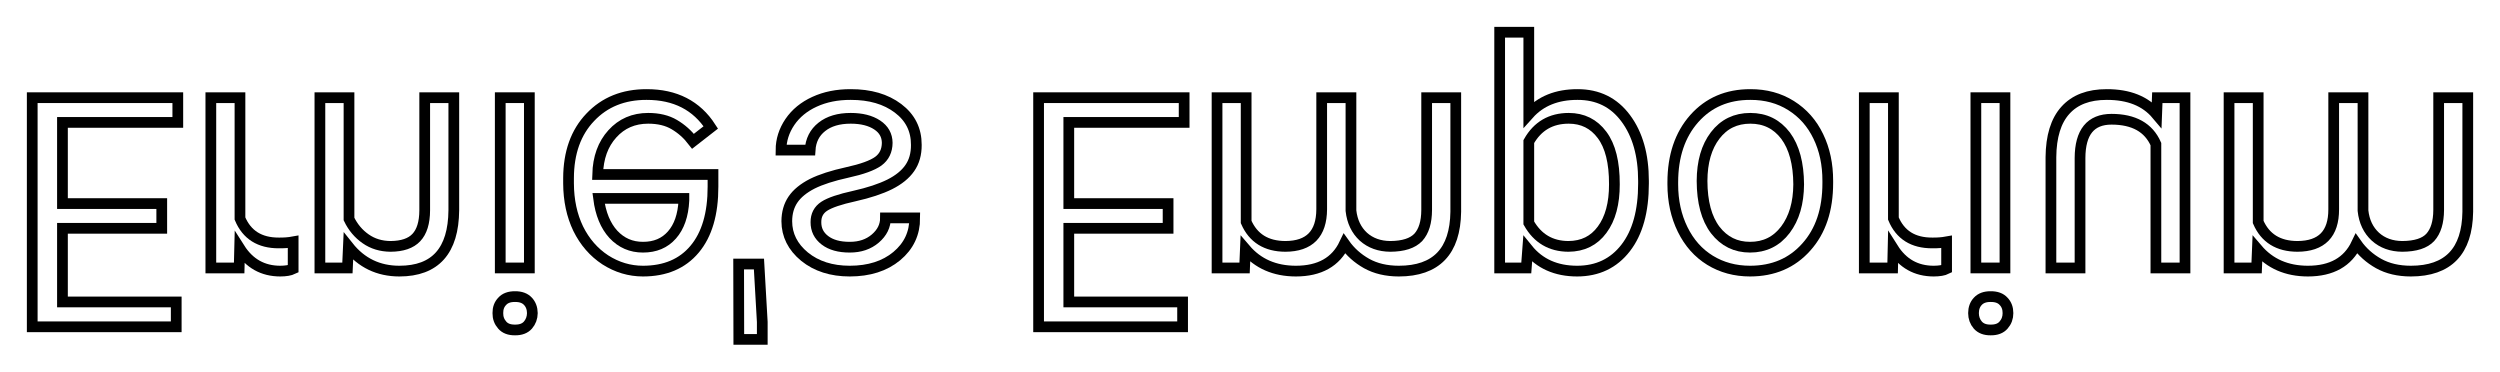
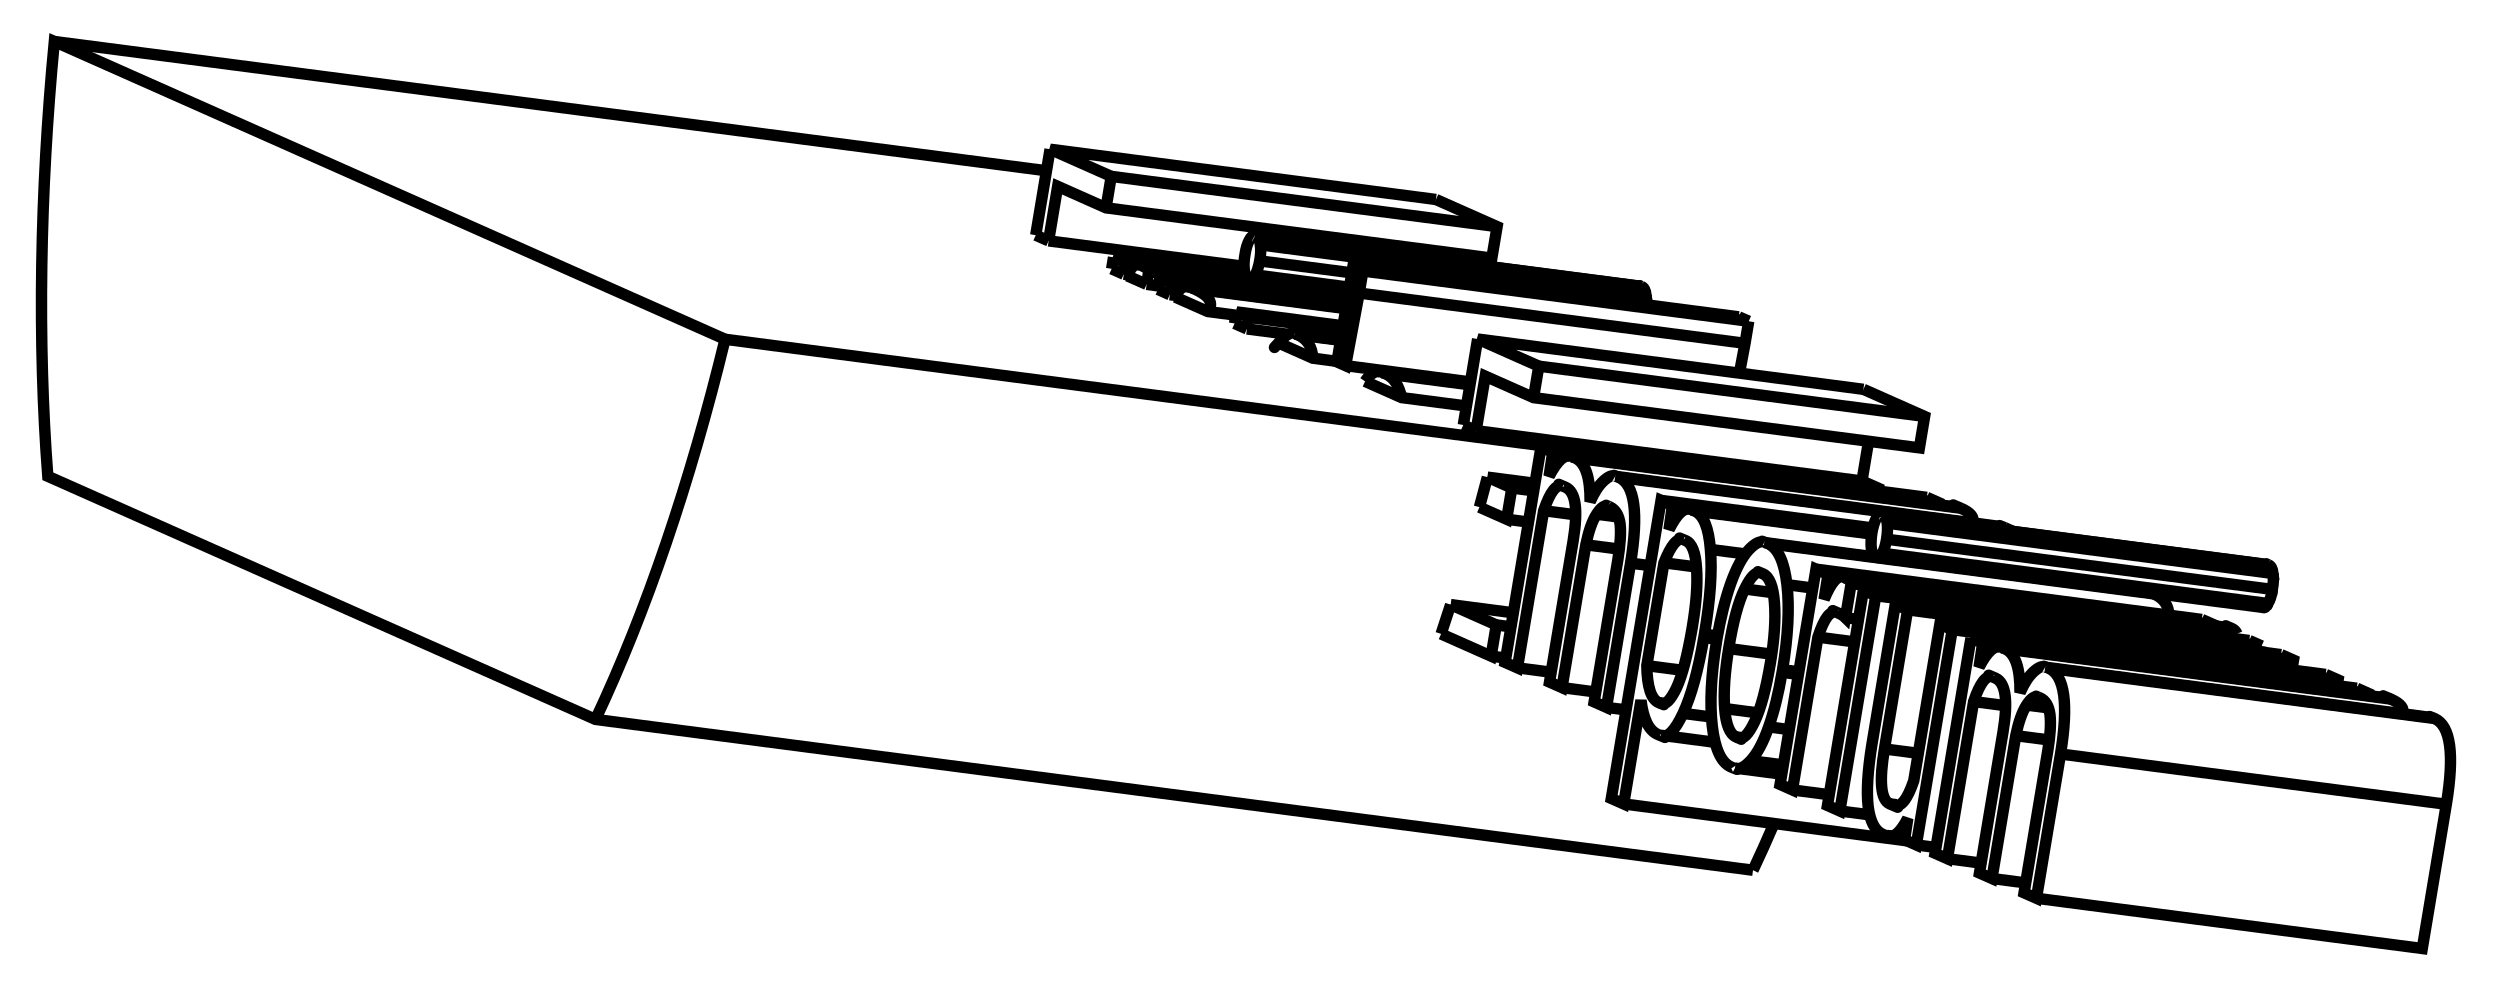
- <svg xmlns="http://www.w3.org/2000/svg" version="1.1" viewBox="-0.175 -3.031 77.571 11.531" fill="none" stroke="black" stroke-width="0.6%" vector-effect="non-scaling-stroke">
-   <path d="M 4.844 4.053 L 4.844 3.286 L 1.763 3.286 L 1.763 0.767 L 5.342 0.767 L 5.342 0 L 0.825 0 L 0.825 7.109 L 5.293 7.109 L 5.293 6.338 L 1.763 6.338 L 1.763 4.053 L 4.844 4.053 Z" />
-   <path d="M 8.921 5.312 L 8.921 4.473 Q 8.72 4.51 8.477 4.507 Q 7.59 4.51 7.271 3.75 L 7.271 0 L 6.367 0 L 6.367 5.283 L 7.246 5.283 L 7.261 4.673 Q 7.71 5.38 8.521 5.381 Q 8.78 5.38 8.921 5.312 Z" />
-   <path d="M 9.751 5.283 L 10.605 5.283 L 10.635 4.619 Q 11.24 5.38 12.217 5.381 Q 13.89 5.38 13.906 3.491 L 13.906 0 L 13.003 0 L 13.003 3.496 Q 13 4.07 12.742 4.341 Q 12.49 4.61 11.943 4.614 Q 11.5 4.61 11.172 4.38 Q 10.84 4.15 10.654 3.765 L 10.654 0 L 9.751 0 L 9.751 5.283 Z" />
-   <path d="M 16.25 5.283 L 16.25 0 L 15.347 0 L 15.347 5.283 L 16.25 5.283 Z" />
-   <path d="M 15.273 6.685 Q 15.27 6.9 15.408 7.056 Q 15.54 7.21 15.806 7.207 Q 16.07 7.21 16.206 7.056 Q 16.34 6.9 16.343 6.685 Q 16.34 6.46 16.206 6.318 Q 16.07 6.17 15.806 6.172 Q 15.54 6.17 15.408 6.318 Q 15.27 6.46 15.273 6.685 Z" />
-   <path d="M 19.888 -0.098 Q 18.81 -0.1 18.14 0.608 Q 17.47 1.31 17.466 2.495 L 17.466 2.661 Q 17.47 3.45 17.766 4.065 Q 18.07 4.68 18.606 5.032 Q 19.15 5.38 19.775 5.381 Q 20.81 5.38 21.377 4.702 Q 21.95 4.02 21.948 2.759 L 21.948 2.383 L 18.369 2.383 Q 18.39 1.6 18.826 1.121 Q 19.26 0.64 19.937 0.64 Q 20.42 0.64 20.747 0.835 Q 21.08 1.03 21.328 1.353 L 21.88 0.923 Q 21.22 -0.1 19.888 -0.098 Z" />
-   <path d="M 19.775 4.639 Q 19.23 4.64 18.857 4.241 Q 18.49 3.84 18.398 3.125 L 21.045 3.125 L 21.045 3.193 Q 21.01 3.88 20.674 4.26 Q 20.34 4.64 19.775 4.639 Z" />
-   <path d="M 23.477 7.5 L 23.477 6.958 L 23.374 5.161 L 22.744 5.161 L 22.749 7.5 L 23.477 7.5 Z" />
-   <path d="M 27.354 1.401 Q 27.35 1.77 27.078 1.97 Q 26.8 2.17 26.116 2.319 Q 25.43 2.47 25.027 2.671 Q 24.62 2.88 24.431 3.159 Q 24.24 3.44 24.238 3.833 Q 24.24 4.48 24.788 4.932 Q 25.34 5.38 26.191 5.381 Q 27.09 5.38 27.649 4.917 Q 28.21 4.45 28.208 3.73 L 27.3 3.73 Q 27.3 4.1 26.985 4.37 Q 26.67 4.64 26.191 4.639 Q 25.7 4.64 25.42 4.424 Q 25.14 4.21 25.142 3.862 Q 25.14 3.54 25.4 3.369 Q 25.66 3.2 26.335 3.052 Q 27.01 2.9 27.432 2.69 Q 27.85 2.48 28.054 2.185 Q 28.26 1.89 28.257 1.465 Q 28.26 0.76 27.69 0.33 Q 27.12 -0.1 26.221 -0.098 Q 25.59 -0.1 25.098 0.127 Q 24.61 0.35 24.334 0.754 Q 24.06 1.16 24.058 1.626 L 24.961 1.626 Q 24.99 1.17 25.325 0.906 Q 25.66 0.64 26.221 0.64 Q 26.73 0.64 27.043 0.847 Q 27.35 1.05 27.354 1.401 Z" />
-   <path d="M 36.069 4.053 L 36.069 3.286 L 32.988 3.286 L 32.988 0.767 L 36.567 0.767 L 36.567 0 L 32.051 0 L 32.051 7.109 L 36.519 7.109 L 36.519 6.338 L 32.988 6.338 L 32.988 4.053 L 36.069 4.053 Z" />
-   <path d="M 37.588 5.283 L 38.442 5.283 L 38.467 4.697 Q 39.05 5.38 40.034 5.381 Q 41.14 5.38 41.543 4.531 Q 41.81 4.91 42.229 5.146 Q 42.65 5.38 43.228 5.381 Q 44.97 5.38 44.995 3.54 L 44.995 0 L 44.092 0 L 44.092 3.486 Q 44.09 4.05 43.833 4.333 Q 43.57 4.61 42.964 4.614 Q 42.46 4.61 42.129 4.314 Q 41.8 4.01 41.743 3.506 L 41.743 0 L 40.835 0 L 40.835 3.462 Q 40.83 4.61 39.707 4.614 Q 38.82 4.61 38.491 3.857 L 38.491 0 L 37.588 0 L 37.588 5.283 Z" />
-   <path d="M 50.82 2.666 L 50.82 2.583 Q 50.82 1.38 50.269 0.64 Q 49.72 -0.1 48.774 -0.098 Q 47.81 -0.1 47.261 0.513 L 47.261 -2.031 L 46.357 -2.031 L 46.357 5.283 L 47.183 5.283 L 47.227 4.697 Q 47.78 5.38 48.76 5.381 Q 49.71 5.38 50.266 4.663 Q 50.82 3.95 50.82 2.666 Z" />
-   <path d="M 49.917 2.686 Q 49.92 3.58 49.536 4.097 Q 49.16 4.61 48.491 4.614 Q 47.67 4.61 47.261 3.887 L 47.261 1.362 Q 47.67 0.64 48.501 0.64 Q 49.15 0.64 49.534 1.155 Q 49.92 1.67 49.917 2.686 Z" />
-   <path d="M 51.729 2.627 L 51.729 2.69 Q 51.73 3.47 52.034 4.087 Q 52.34 4.71 52.883 5.044 Q 53.43 5.38 54.126 5.381 Q 55.21 5.38 55.872 4.634 Q 56.54 3.89 56.538 2.646 L 56.538 2.583 Q 56.54 1.81 56.243 1.199 Q 55.95 0.59 55.398 0.244 Q 54.85 -0.1 54.136 -0.098 Q 53.06 -0.1 52.395 0.649 Q 51.73 1.4 51.729 2.627 Z" />
-   <path d="M 52.637 2.583 Q 52.64 1.7 53.044 1.172 Q 53.45 0.64 54.136 0.64 Q 54.82 0.64 55.229 1.179 Q 55.63 1.72 55.635 2.69 Q 55.63 3.56 55.222 4.099 Q 54.81 4.64 54.126 4.639 Q 53.46 4.64 53.047 4.106 Q 52.64 3.57 52.637 2.583 Z" />
-   <path d="M 60.225 5.312 L 60.225 4.473 Q 60.02 4.51 59.78 4.507 Q 58.89 4.51 58.574 3.75 L 58.574 0 L 57.671 0 L 57.671 5.283 L 58.55 5.283 L 58.564 4.673 Q 59.01 5.38 59.824 5.381 Q 60.09 5.38 60.225 5.312 Z" />
-   <path d="M 62.036 5.283 L 62.036 0 L 61.133 0 L 61.133 5.283 L 62.036 5.283 Z" />
-   <path d="M 61.06 6.685 Q 61.06 6.9 61.194 7.056 Q 61.33 7.21 61.592 7.207 Q 61.86 7.21 61.992 7.056 Q 62.13 6.9 62.129 6.685 Q 62.13 6.46 61.992 6.318 Q 61.86 6.17 61.592 6.172 Q 61.33 6.17 61.194 6.318 Q 61.06 6.46 61.06 6.685 Z" />
-   <path d="M 66.763 0 L 66.743 0.522 Q 66.22 -0.1 65.195 -0.098 Q 64.35 -0.1 63.909 0.393 Q 63.47 0.88 63.462 1.846 L 63.462 5.283 L 64.365 5.283 L 64.365 1.87 Q 64.37 0.67 65.342 0.669 Q 66.38 0.67 66.719 1.44 L 66.719 5.283 L 67.622 5.283 L 67.622 0 L 66.763 0 Z" />
-   <path d="M 68.989 5.283 L 69.844 5.283 L 69.868 4.697 Q 70.45 5.38 71.436 5.381 Q 72.54 5.38 72.944 4.531 Q 73.21 4.91 73.63 5.146 Q 74.05 5.38 74.629 5.381 Q 76.37 5.38 76.396 3.54 L 76.396 0 L 75.493 0 L 75.493 3.486 Q 75.49 4.05 75.234 4.333 Q 74.98 4.61 74.365 4.614 Q 73.86 4.61 73.53 4.314 Q 73.2 4.01 73.145 3.506 L 73.145 0 L 72.236 0 L 72.236 3.462 Q 72.24 4.61 71.108 4.614 Q 70.22 4.61 69.893 3.857 L 69.893 0 L 68.989 0 L 68.989 5.283 Z" />
+ <svg xmlns="http://www.w3.org/2000/svg" version="1.1" viewBox="-29.632 -14.371 60.238 23.855" fill="none" stroke="black" stroke-width="0.6%" vector-effect="non-scaling-stroke">
+   <path d="M 12.607 6.598 L -15.283 2.964 L -28.48 -2.895 A 25 8.698 277.424 0 1 -28.323 -13.371 L -12.161 -6.196 A 25 8.698 277.424 0 1 -15.283 2.964" />
+   <path d="M 15.729 -2.562 A 25 8.698 277.424 0 1 15.721 -2.527" />
+   <path d="M 6.207 -2.874 L 7.353 -2.725" />
+   <path d="M 6.207 -2.874 A 25 8.698 277.424 0 1 6.015 -2.151" />
+   <path d="M 5.322 0.198 L 6.832 0.395" />
+   <path d="M 5.322 0.198 A 25 8.698 277.424 0 1 5.091 0.904" />
+   <path d="M 13.114 5.472 A 25 8.698 277.424 0 1 12.607 6.598" />
+   <path d="M 15.729 -2.562 L -12.161 -6.196" />
+   <path d="M -4.417 -10.256 L -28.323 -13.371" />
+   <path d="M 4.967 -9.564 L 6.441 -8.91 L 6.314 -8.152 L -2.982 -9.363 L -4.147 -9.881 L -4.366 -8.567" />
+   <path d="M 5.09 -8.312 L 5.055 -8.105" />
+   <path d="M 15.268 -4.99 L 16.742 -4.336 L 16.616 -3.579 L 7.319 -4.79 L 6.155 -5.307 L 5.935 -3.994" />
+   <path d="M 15.392 -3.738 L 15.232 -2.782 L 5.935 -3.994" />
+   <path d="M 15.232 -2.782 L 15.729 -2.562" />
+   <path d="M 7.323 -2.544 L 6.796 -2.612 L 6.671 -1.86 L 6.015 -2.151" />
+   <path d="M 6.207 -2.874 L 6.796 -2.612" />
+   <path d="M 7.197 -1.791 L 6.671 -1.86" />
+   <path d="M 6.776 0.733 L 6.422 0.687 L 6.296 1.439 L 5.091 0.904" />
+   <path d="M 5.322 0.198 L 6.422 0.687" />
+   <path d="M 6.65 1.486 L 6.296 1.439" />
+   <path d="M -4.676 -8.704 L -4.366 -8.567" />
+   <path d="M 0.345 -7.953 L -4.366 -8.567" />
+   <path d="M -2.847 -7.893 L -2.555 -7.763" />
+   <path d="M -2.449 -7.749 L -2.555 -7.763" />
+   <path d="M -2.466 -7.723 L -2.005 -7.519" />
+   <path d="M -1.717 -7.481 L -2.005 -7.519" />
+   <path d="M -1.731 -7.397 L -1.445 -7.27" />
+   <path d="M -1.282 -7.249 L -1.445 -7.27" />
+   <path d="M -1.312 -7.211 L -0.532 -6.865 L 0.148 -6.776" />
+   <path d="M 0.115 -6.577 L 0.413 -6.445" />
+   <path d="M 1.439 -6.311 L 0.413 -6.445" />
+   <path d="M 1.175 -6.107 L 2 -5.74 L 2.584 -5.664" />
+   <path d="M 3.259 -5.182 L 4.138 -4.791 L 5.702 -4.588" />
+   <path d="M 5.626 -4.131 L 5.935 -3.994" />
+   <path d="M 4.967 -9.564 L -4.33 -10.775 L -2.856 -10.121 L -2.982 -9.363" />
+   <path d="M -4.676 -8.704 L -4.33 -10.775" />
+   <path d="M 0.376 -7.757 L -2.801 -8.171 L -2.511 -8.042 L -2.555 -7.763" />
+   <path d="M -2.847 -7.893 L -2.801 -8.171" />
+   <path d="M 2.865 -7.341 L -2.511 -8.042" />
+   <path d="M -2.466 -7.723 Q -2.34 -8.07 -2.135 -7.969 Q -2.34 -8.07 -2.074 -7.951 Q -1.99 -7.91 -1.954 -7.825 L -2.005 -7.519" />
+   <path d="M 2.842 -7.201 L -1.954 -7.825" />
+   <path d="M 2.823 -7.088 L -1.685 -7.675 L -1.403 -7.55 L -1.445 -7.27" />
+   <path d="M -1.731 -7.397 L -1.685 -7.675" />
+   <path d="M 2.808 -7.001 L -1.403 -7.55" />
+   <path d="M -1.312 -7.211 Q -1.18 -7.55 -0.936 -7.433 Q -1.18 -7.55 -0.855 -7.41 Q -0.3 -7.16 -0.532 -6.865" />
+   <path d="M 2.728 -6.521 L 0.162 -6.856 L 0.46 -6.723 L 0.413 -6.445" />
+   <path d="M 0.115 -6.577 L 0.162 -6.856" />
+   <path d="M 2.712 -6.43 L 0.46 -6.723" />
+   <path d="M 1.175 -6.107 Q 0.96 -5.87 1.196 -6.131 Q 1.43 -6.4 1.562 -6.324 Q 1.43 -6.4 1.639 -6.303 Q 1.98 -6.15 2 -5.74" />
+   <path d="M 3.259 -5.182 Q 3.47 -5.49 3.653 -5.393 Q 3.47 -5.49 3.755 -5.363 Q 4.05 -5.23 4.138 -4.791" />
+   <path d="M 15.268 -4.99 L 5.972 -6.202 L 7.446 -5.548 L 7.319 -4.79" />
+   <path d="M 5.626 -4.131 L 5.972 -6.202" />
+   <path d="M 6.441 -8.91 L -2.856 -10.121" />
+   <path d="M 16.742 -4.336 L 7.446 -5.548" />
+   <path d="M 27.156 2.212 L 17.859 1.001 L 18.141 1.126 L 18.053 1.705 Q 18.36 1.12 18.591 1.237 Q 18.36 1.12 18.682 1.264 Q 19.05 1.43 19.04 2.319 Q 19.19 1.98 19.368 1.815 Q 19.55 1.65 19.646 1.705 Q 19.55 1.65 19.735 1.731 Q 20.31 1.99 20.017 3.797 L 19.436 7.273 L 19.138 7.141 L 19.71 3.718 Q 19.8 3.16 19.763 2.848 Q 19.72 2.53 19.523 2.445 Q 19.36 2.37 19.469 2.43 Q 19.36 2.37 19.198 2.618 Q 19.04 2.86 18.938 3.355 L 18.364 6.797 L 18.064 6.664 L 18.631 3.265 Q 18.82 2.13 18.448 1.968 Q 18.16 1.84 18.383 1.949 Q 18.16 1.84 17.923 2.533 L 17.291 6.32 L 16.993 6.188 L 17.859 1.001" />
+   <path d="M 27.437 2.338 L 18.141 1.126" />
+   <path d="M 27.156 2.212 L 27.437 2.338 L 27.43 2.389" />
+   <path d="M 27.888 2.449 Q 27.65 2.33 27.979 2.475 Q 28.34 2.64 28.253 2.827" />
+   <path d="M 28.942 2.917 Q 28.84 2.86 29.032 2.943 Q 29.61 3.2 29.313 5.009 L 28.733 8.484 L 19.436 7.273" />
+   <path d="M 29.313 5.009 L 20.017 3.797" />
+   <path d="M 19.747 3.46 L 18.938 3.355" />
+   <path d="M 19.178 6.903 L 18.364 6.797" />
+   <path d="M 18.695 2.634 L 17.923 2.533" />
+   <path d="M 18.104 6.426 L 17.291 6.32" />
+   <path d="M 16.258 5.862 L 16.337 5.346 Q 16.06 5.88 15.829 5.758 Q 16.06 5.88 15.725 5.728 Q 15.45 5.6 15.381 5.058 Q 15.32 4.51 15.472 3.566 L 16.035 0.192 L 16.333 0.324 L 15.774 3.675 Q 15.58 4.85 15.899 4.997 Q 16.24 5.15 15.984 5.022 Q 16.24 5.15 16.48 4.441 L 17.11 0.669 L 17.408 0.801 L 16.542 5.988 L 16.258 5.862 Z" />
+   <path d="M 25.332 1.403 L 16.035 0.192" />
+   <path d="M 25.63 1.535 L 16.333 0.324" />
+   <path d="M 25.332 1.403 L 25.63 1.535 L 25.59 1.774" />
+   <path d="M 26.406 1.88 L 17.11 0.669" />
+   <path d="M 26.704 2.012 L 17.408 0.801" />
+   <path d="M 26.406 1.88 L 26.704 2.012 L 26.681 2.151" />
+   <path d="M 17.016 6.05 L 16.542 5.988" />
+   <path d="M 15.472 -1.536 Q 15.51 -1.75 15.578 -1.881 Q 15.65 -2.01 15.705 -1.979 Q 15.65 -2.01 15.734 -1.971 Q 15.82 -1.93 15.841 -1.764 Q 15.86 -1.6 15.825 -1.379 Q 15.79 -1.16 15.72 -1.04 Q 15.65 -0.92 15.593 -0.946 Q 15.65 -0.92 15.564 -0.955 Q 15.48 -0.99 15.457 -1.157 Q 15.44 -1.32 15.472 -1.536 Z" />
+   <path d="M 24.975 -0.767 Q 24.94 -0.8 25.002 -0.768 L 15.705 -1.979" />
+   <path d="M 25.002 -0.768 Q 24.94 -0.8 25.03 -0.76 L 15.734 -1.971" />
+   <path d="M 25.03 -0.76 Q 25.12 -0.72 25.138 -0.552 L 15.841 -1.764" />
+   <path d="M 25.138 -0.552 Q 25.16 -0.38 25.122 -0.168 L 15.825 -1.379" />
+   <path d="M 25.122 -0.168 Q 25.09 0.05 25.017 0.171 L 15.72 -1.04" />
+   <path d="M 25.017 0.171 Q 24.95 0.3 24.89 0.265 L 15.593 -0.946" />
+   <path d="M 24.862 1.194 L 15.565 -0.017 L 14.699 5.17 L 14.401 5.037 L 15.267 -0.15 L 15.565 -0.017" />
+   <path d="M 15.417 5.263 L 14.699 5.17" />
+   <path d="M 24.862 1.194 L 24.837 1.339" />
+   <path d="M 24.564 1.062 L 15.267 -0.15" />
+   <path d="M 24.564 1.062 L 24.862 1.194" />
+   <path d="M 24.269 0.9 L 14.972 -0.311 L 14.834 0.513 Q 14.77 0.45 14.693 0.415 Q 14.4 0.28 14.628 0.396 Q 14.4 0.28 14.171 0.981 L 13.557 4.663 L 13.259 4.53 L 14.125 -0.657 L 14.415 -0.528 L 14.319 0.073 Q 14.58 -0.56 14.791 -0.455 Q 14.58 -0.56 14.851 -0.437 Q 14.94 -0.4 14.972 -0.311" />
+   <path d="M 15.149 0.554 L 14.834 0.513" />
+   <path d="M 24.269 0.9 L 24.249 1.021" />
+   <path d="M 15.059 1.097 L 14.171 0.981" />
+   <path d="M 14.444 4.778 L 13.557 4.663" />
+   <path d="M 23.421 0.555 L 14.125 -0.657" />
+   <path d="M 23.711 0.683 L 14.415 -0.528" />
+   <path d="M 23.421 0.555 L 23.711 0.683 L 23.708 0.707" />
+   <path d="M 24.087 0.757 Q 23.88 0.65 24.148 0.774 L 14.851 -0.437" />
+   <path d="M 24.148 0.774 Q 24.23 0.81 24.269 0.9" />
+   <path d="M 11.729 1.081 L 11.739 1.019 Q 11.87 0.26 12.069 -0.308 Q 12.27 -0.87 12.506 -1.123 Q 12.74 -1.37 12.877 -1.299 Q 12.74 -1.37 12.971 -1.272 Q 13.33 -1.11 13.425 -0.283 Q 13.52 0.55 13.319 1.766 L 13.308 1.828 Q 13.18 2.59 12.984 3.144 Q 12.79 3.7 12.549 3.958 Q 12.31 4.21 12.173 4.136 Q 12.31 4.21 12.076 4.108 Q 11.72 3.95 11.625 3.12 Q 11.53 2.29 11.729 1.081 Z" />
+   <path d="M 22.174 -0.087 Q 22.04 -0.16 22.268 -0.06 L 12.971 -1.272" />
+   <path d="M 22.268 -0.06 Q 22.62 0.1 22.628 0.451" />
+   <path d="M 12.021 1.257 Q 11.88 2.12 11.924 2.702 Q 11.97 3.28 12.197 3.385 Q 12.42 3.49 12.254 3.401 Q 12.42 3.49 12.647 3.015 Q 12.87 2.54 13.028 1.591 Q 13.17 0.74 13.123 0.147 Q 13.08 -0.44 12.85 -0.543 Q 12.63 -0.64 12.795 -0.559 Q 12.63 -0.64 12.406 -0.179 Q 12.18 0.28 12.021 1.257 Z" />
+   <path d="M 11.436 0.91 L 11.422 0.991 Q 11.22 2.18 10.921 2.818 Q 10.62 3.46 10.385 3.345 Q 10.62 3.46 10.308 3.323 Q 9.99 3.18 9.908 2.502 L 9.491 5 L 9.193 4.868 L 10.392 -2.314 L 10.665 -2.193 L 10.583 -1.611 Q 10.88 -2.2 11.111 -2.083 Q 10.88 -2.2 11.201 -2.058 Q 11.52 -1.92 11.58 -1.132 Q 11.65 -0.35 11.436 0.91 Z" />
+   <path d="M 16.321 5.89 L 9.491 5" />
+   <path d="M 15.495 -1.649 L 10.392 -2.314" />
+   <path d="M 15.478 -1.566 L 10.665 -2.193" />
+   <path d="M 20.831 -0.264 Q 20.81 -0.71 20.831 -0.262" />
+   <path d="M 11.141 0.758 Q 11.29 -0.12 11.246 -0.683 Q 11.21 -1.25 10.987 -1.344 Q 10.72 -1.46 10.927 -1.361 Q 10.72 -1.46 10.461 -0.81 L 10.048 1.668 Q 10.06 2.44 10.338 2.559 Q 10.55 2.65 10.391 2.574 Q 10.55 2.65 10.763 2.205 Q 10.97 1.76 11.141 0.758 Z" />
+   <path d="M 11.245 -0.708 L 10.461 -0.81" />
+   <path d="M 10.918 1.782 L 10.048 1.668" />
+   <path d="M 16.796 -2.387 L 7.499 -3.598 L 7.781 -3.473 L 7.693 -2.894 Q 8 -3.48 8.231 -3.362 Q 8 -3.48 8.322 -3.336 Q 8.69 -3.17 8.681 -2.28 Q 8.83 -2.62 9.008 -2.784 Q 9.19 -2.95 9.286 -2.894 Q 9.19 -2.95 9.376 -2.868 Q 9.95 -2.61 9.657 -0.802 L 9.077 2.674 L 8.779 2.541 L 9.35 -0.881 Q 9.44 -1.44 9.404 -1.751 Q 9.36 -2.06 9.163 -2.154 Q 9 -2.23 9.109 -2.169 Q 9 -2.23 8.838 -1.981 Q 8.68 -1.74 8.579 -1.244 L 8.004 2.197 L 7.704 2.064 L 8.272 -1.334 Q 8.46 -2.47 8.089 -2.631 Q 7.8 -2.76 8.023 -2.65 Q 7.8 -2.76 7.563 -2.066 L 6.931 1.721 L 6.633 1.589 L 7.499 -3.598" />
+   <path d="M 17.078 -2.261 L 7.781 -3.473" />
+   <path d="M 16.796 -2.387 L 17.078 -2.261 L 17.07 -2.21" />
+   <path d="M 17.528 -2.15 Q 17.29 -2.27 17.619 -2.124 L 8.322 -3.336" />
+   <path d="M 17.619 -2.124 Q 17.98 -1.96 17.894 -1.772" />
+   <path d="M 18.583 -1.682 Q 18.48 -1.74 18.672 -1.657 L 9.376 -2.868" />
+   <path d="M 10.13 -0.74 L 9.657 -0.802" />
+   <path d="M 18.672 -1.657 Q 19.25 -1.4 18.793 -1.577" />
+   <path d="M 9.549 2.735 L 9.077 2.674" />
+   <path d="M 9.388 -1.139 L 8.579 -1.244" />
+   <path d="M 8.819 2.304 L 8.004 2.197" />
+   <path d="M 8.335 -1.965 L 7.563 -2.066" />
+   <path d="M 7.744 1.827 L 6.931 1.721" />
+   <path d="M 12.504 -6.63 L 3.207 -7.841 L 3.118 -7.309 L 2.79 -5.56 L 2.582 -5.652 L 2.967 -7.948 L 3.207 -7.841" />
+   <path d="M 12.415 -6.098 L 3.118 -7.309" />
+   <path d="M 12.504 -6.63 L 12.415 -6.098 L 12.28 -5.38" />
+   <path d="M 5.799 -5.168 L 2.79 -5.56" />
+   <path d="M 12.264 -6.736 L 2.967 -7.948" />
+   <path d="M 12.264 -6.736 L 12.504 -6.63" />
+   <path d="M 0.367 -8.242 Q 0.4 -8.46 0.472 -8.587 Q 0.54 -8.72 0.6 -8.685 Q 0.54 -8.72 0.628 -8.677 Q 0.72 -8.64 0.736 -8.47 Q 0.76 -8.3 0.72 -8.085 Q 0.68 -7.87 0.615 -7.746 Q 0.55 -7.62 0.488 -7.652 Q 0.55 -7.62 0.459 -7.661 Q 0.37 -7.7 0.351 -7.863 Q 0.33 -8.03 0.367 -8.242 Z" />
+   <path d="M 9.87 -7.473 Q 9.84 -7.5 9.897 -7.474 L 0.6 -8.685" />
+   <path d="M 9.897 -7.474 Q 9.84 -7.5 9.925 -7.466 L 0.628 -8.677" />
+   <path d="M 9.925 -7.466 Q 10.01 -7.43 10.032 -7.258 L 0.736 -8.47" />
+   <path d="M 10.032 -7.258 Q 10.05 -7.09 10.035 -7.027" />
+   <path d="M 2.86 -7.308 L -2.074 -7.951" />
+   <path d="M 2.797 -6.934 L -0.855 -7.41" />
+   <path d="M 2.669 -6.169 L 1.639 -6.303" />
+   <path d="M 5.787 -5.098 L 3.755 -5.363" />
+   <path d="M 27.979 2.475 L 18.682 1.264" />
+   <path d="M 29.032 2.943 L 19.735 1.731" />
+   <path d="M 19.728 2.687 L 19.198 2.618" />
+   <path d="M 16.59 3.781 L 15.774 3.675" />
+   <path d="M 16.066 5.019 L 15.899 4.997" />
+   <path d="M 14.049 -0.201 L 13.425 -0.283" />
+   <path d="M 13.712 1.817 L 13.319 1.766" />
+   <path d="M 13.701 1.88 L 13.308 1.828" />
+   <path d="M 13.479 3.209 L 12.984 3.144" />
+   <path d="M 13.337 4.06 L 12.549 3.958" />
+   <path d="M 13.059 1.392 L 12.021 1.257" />
+   <path d="M 12.733 2.808 L 11.924 2.702" />
+   <path d="M 12.31 3.399 L 12.197 3.385" />
+   <path d="M 13.093 -0.089 L 12.406 -0.179" />
+   <path d="M 11.751 0.951 L 11.436 0.91" />
+   <path d="M 11.737 1.032 L 11.422 0.991" />
+   <path d="M 11.605 2.907 L 10.921 2.818" />
+   <path d="M 15.467 -1.502 L 11.201 -2.058" />
+   <path d="M 12.423 -1.023 L 11.58 -1.132" />
+   <path d="M 10.444 2.573 L 10.338 2.559" />
+   <path d="M 9.368 -1.912 L 8.838 -1.981" />
+   <path d="M 2.942 -7.796 L 0.72 -8.085" />
+   <path d="M 2.884 -7.45 L 0.615 -7.746" />
+   <path d="M 2.861 -7.318 L -2.135 -7.969" />
+   <path d="M 2.799 -6.946 L -0.936 -7.433" />
+   <path d="M 5.79 -5.114 L 3.653 -5.393" />
+   <path d="M 2.671 -6.18 L 1.562 -6.324" />
+   <path d="M 27.888 2.449 L 18.591 1.237" />
+   <path d="M 28.942 2.917 L 19.646 1.705" />
+   <path d="M 16.265 5.815 L 15.829 5.758" />
+   <path d="M 24.087 0.757 L 14.791 -0.455" />
+   <path d="M 22.174 -0.087 L 12.877 -1.299" />
+   <path d="M 13.3 4.283 L 12.173 4.136" />
+   <path d="M 11.695 3.516 L 10.385 3.345" />
+   <path d="M 15.469 -1.516 L 11.111 -2.083" />
+   <path d="M 17.528 -2.15 L 8.231 -3.362" />
+   <path d="M 18.583 -1.682 L 9.286 -2.894" />
+   <path d="M 2.866 -7.342 L 0.488 -7.652" />
</svg>
